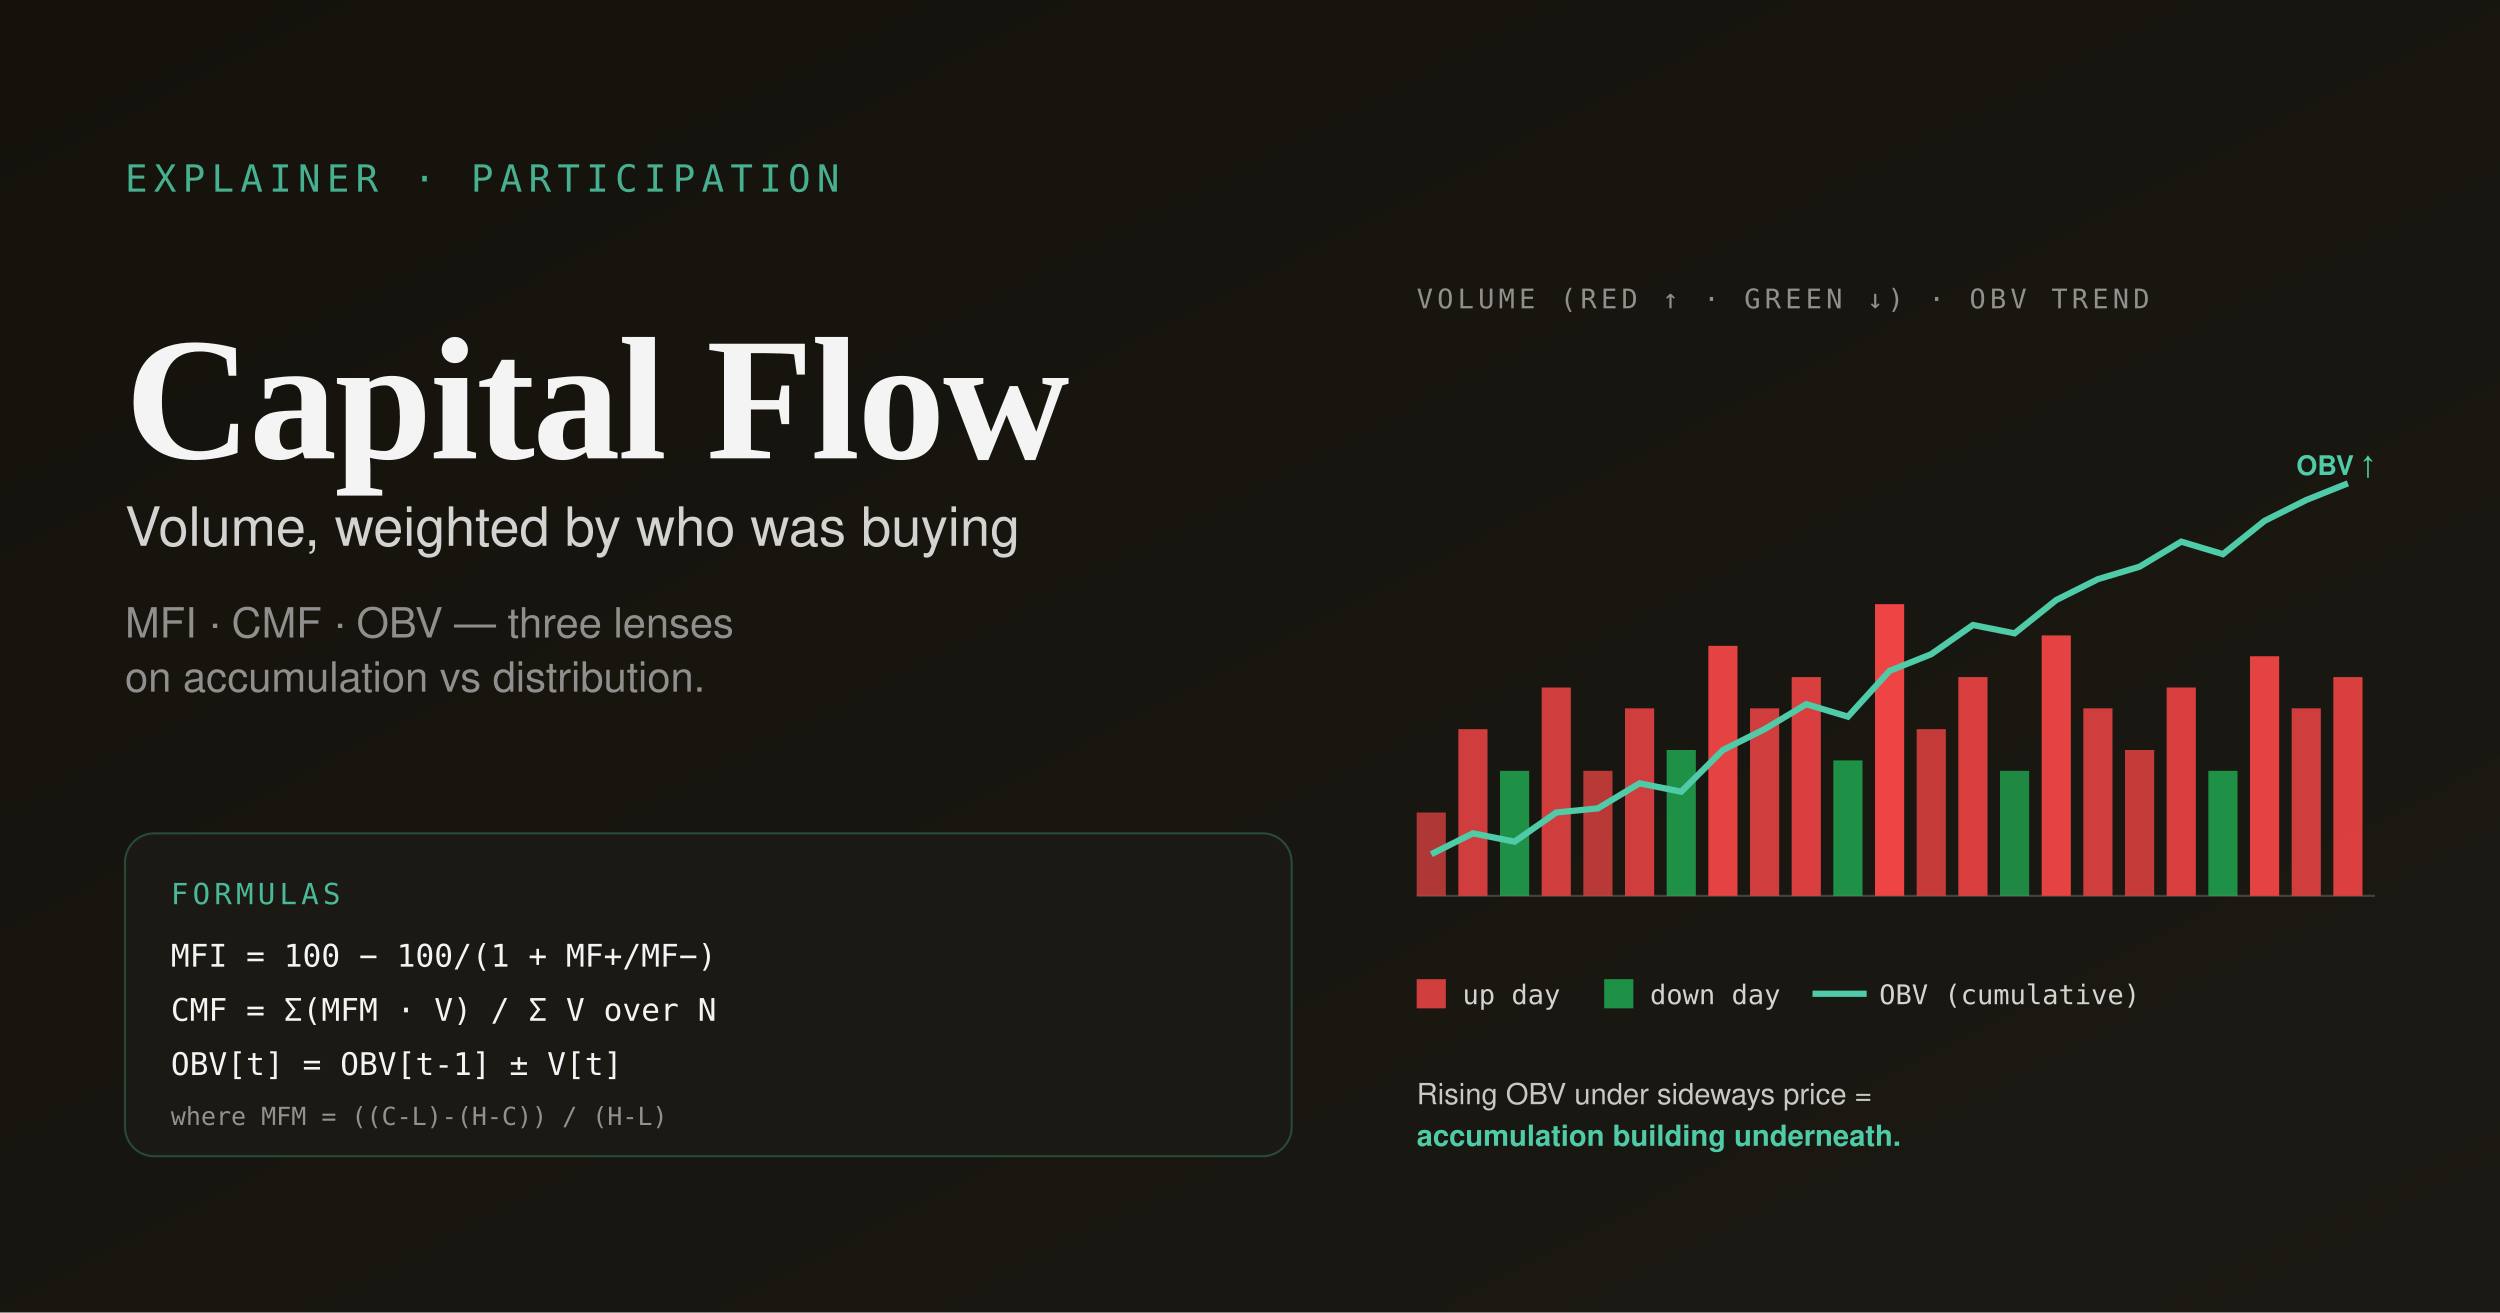
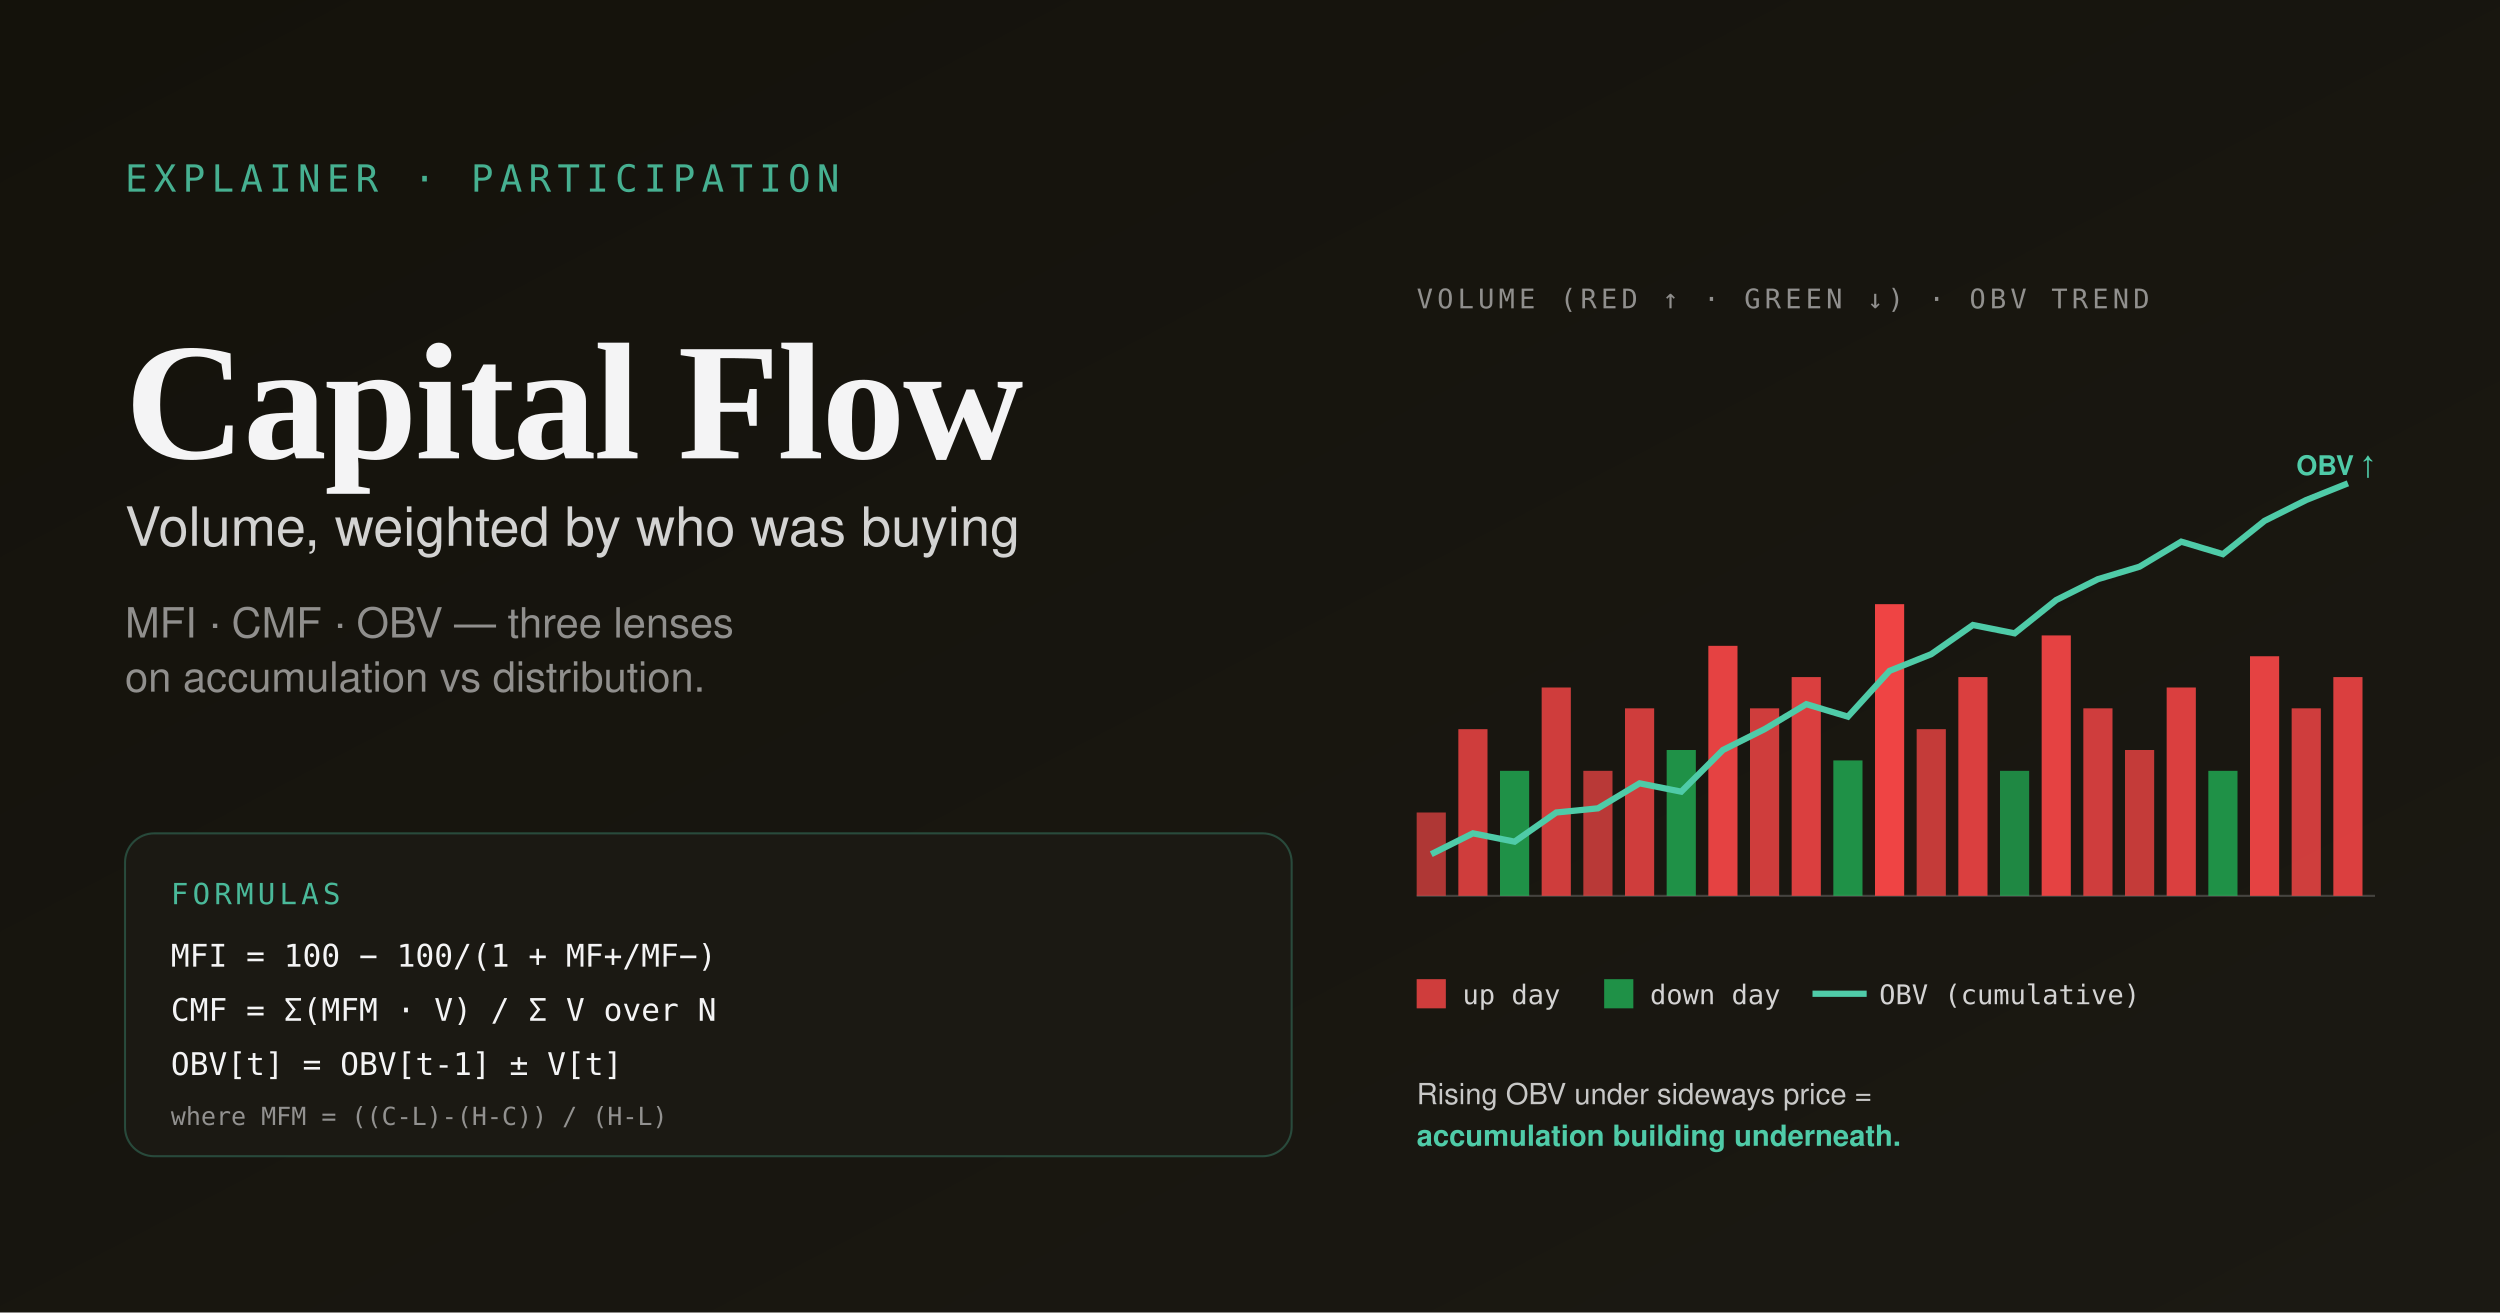
<svg xmlns="http://www.w3.org/2000/svg" width="1200" height="630" viewBox="0 0 1200 630">
  <defs>
    <linearGradient id="bg" x1="0" y1="0" x2="1" y2="1">
      <stop offset="0%" stop-color="#14120b" />
      <stop offset="100%" stop-color="#1b1913" />
    </linearGradient>
  </defs>
  <rect width="1200" height="630" fill="url(#bg)" />
  <text x="60" y="92" font-family="ui-monospace, 'SF Mono', Menlo, monospace" font-size="18" fill="#4FCBA8" letter-spacing="3" opacity="0.85">EXPLAINER · PARTICIPATION</text>
-   <text x="60" y="220" font-family="Georgia, 'Times New Roman', serif" font-size="84" font-weight="600" fill="#F4F4F5" letter-spacing="-1">Capital Flow</text>
+   <text x="60" y="220" font-family="Georgia, 'Times New Roman', serif" font-size="80" font-weight="600" fill="#F4F4F5" letter-spacing="-1">Capital Flow</text>
  <text x="60" y="262" font-family="Helvetica, Arial, sans-serif" font-size="26" font-weight="500" fill="#F4F4F5" opacity="0.85">Volume, weighted by who was buying</text>
  <text x="60" y="306" font-family="Helvetica, Arial, sans-serif" font-size="20" fill="#F4F4F5" opacity="0.55">MFI · CMF · OBV — three lenses</text>
  <text x="60" y="332" font-family="Helvetica, Arial, sans-serif" font-size="20" fill="#F4F4F5" opacity="0.55">on accumulation vs distribution.</text>
  <g transform="translate(60,400)">
    <rect x="0" y="0" width="560" height="155" rx="14" fill="#1b1913" stroke="#4FCBA8" stroke-opacity="0.28" />
    <text x="22" y="34" font-family="ui-monospace, 'SF Mono', Menlo, monospace" font-size="14" fill="#4FCBA8" letter-spacing="2" opacity="0.9">FORMULAS</text>
    <text x="22" y="64" font-family="ui-monospace, 'SF Mono', Menlo, monospace" font-size="15" fill="#F4F4F5">MFI = 100 − 100/(1 + MF+/MF−)</text>
    <text x="22" y="90" font-family="ui-monospace, 'SF Mono', Menlo, monospace" font-size="15" fill="#F4F4F5">CMF = Σ(MFM · V) / Σ V over N</text>
    <text x="22" y="116" font-family="ui-monospace, 'SF Mono', Menlo, monospace" font-size="15" fill="#F4F4F5">OBV[t] = OBV[t-1] ± V[t]</text>
    <text x="22" y="140" font-family="ui-monospace, 'SF Mono', Menlo, monospace" font-size="12" fill="#F4F4F5" opacity="0.55">where MFM = ((C-L)-(H-C)) / (H-L)</text>
  </g>
  <g transform="translate(680,170)">
    <text x="0" y="-22" font-family="ui-monospace, 'SF Mono', Menlo, monospace" font-size="13" fill="#F4F4F5" opacity="0.55" letter-spacing="2">VOLUME (RED ↑ · GREEN ↓) · OBV TREND</text>
    <line x1="0" y1="260" x2="460" y2="260" stroke="#F4F4F5" stroke-opacity="0.2" stroke-width="1" />
    <rect x="0" y="220" width="14" height="40" fill="#ef4444" opacity="0.7" />
    <rect x="20" y="180" width="14" height="80" fill="#ef4444" opacity="0.85" />
    <rect x="40" y="200" width="14" height="60" fill="#22c55e" opacity="0.7" />
    <rect x="60" y="160" width="14" height="100" fill="#ef4444" opacity="0.85" />
    <rect x="80" y="200" width="14" height="60" fill="#ef4444" opacity="0.75" />
    <rect x="100" y="170" width="14" height="90" fill="#ef4444" opacity="0.85" />
    <rect x="120" y="190" width="14" height="70" fill="#22c55e" opacity="0.7" />
    <rect x="140" y="140" width="14" height="120" fill="#ef4444" opacity="0.95" />
    <rect x="160" y="170" width="14" height="90" fill="#ef4444" opacity="0.85" />
    <rect x="180" y="155" width="14" height="105" fill="#ef4444" opacity="0.9" />
    <rect x="200" y="195" width="14" height="65" fill="#22c55e" opacity="0.7" />
    <rect x="220" y="120" width="14" height="140" fill="#ef4444" opacity="1" />
    <rect x="240" y="180" width="14" height="80" fill="#ef4444" opacity="0.8" />
    <rect x="260" y="155" width="14" height="105" fill="#ef4444" opacity="0.9" />
    <rect x="280" y="200" width="14" height="60" fill="#22c55e" opacity="0.65" />
    <rect x="300" y="135" width="14" height="125" fill="#ef4444" opacity="0.95" />
    <rect x="320" y="170" width="14" height="90" fill="#ef4444" opacity="0.85" />
    <rect x="340" y="190" width="14" height="70" fill="#ef4444" opacity="0.8" />
    <rect x="360" y="160" width="14" height="100" fill="#ef4444" opacity="0.9" />
    <rect x="380" y="200" width="14" height="60" fill="#22c55e" opacity="0.7" />
    <rect x="400" y="145" width="14" height="115" fill="#ef4444" opacity="0.95" />
    <rect x="420" y="170" width="14" height="90" fill="#ef4444" opacity="0.85" />
    <rect x="440" y="155" width="14" height="105" fill="#ef4444" opacity="0.9" />
    <path d="M 7 240 L 27 230 L 47 234 L 67 220 L 87 218 L 107 206 L 127 210 L 147 190 L 167 180 L 187 168 L 207 174 L 227 152 L 247 144 L 267 130 L 287 134 L 307 118 L 327 108 L 347 102 L 367 90 L 387 96 L 407 80 L 427 70 L 447 62" fill="none" stroke="#4FCBA8" stroke-width="3" />
    <text x="460" y="58" font-family="Helvetica, Arial, sans-serif" font-size="13" fill="#4FCBA8" text-anchor="end" font-weight="600">OBV ↑</text>
    <g transform="translate(0,310)">
      <rect x="0" y="-10" width="14" height="14" fill="#ef4444" opacity="0.85" />
      <text x="22" y="2" font-family="ui-monospace, 'SF Mono', Menlo, monospace" font-size="13" fill="#F4F4F5" opacity="0.85">up day</text>
      <rect x="90" y="-10" width="14" height="14" fill="#22c55e" opacity="0.7" />
      <text x="112" y="2" font-family="ui-monospace, 'SF Mono', Menlo, monospace" font-size="13" fill="#F4F4F5" opacity="0.85">down day</text>
      <line x1="190" y1="-3" x2="216" y2="-3" stroke="#4FCBA8" stroke-width="3" />
      <text x="222" y="2" font-family="ui-monospace, 'SF Mono', Menlo, monospace" font-size="13" fill="#F4F4F5" opacity="0.85">OBV (cumulative)</text>
    </g>
    <g transform="translate(0,360)">
      <text x="0" y="0" font-family="Helvetica, Arial, sans-serif" font-size="14" fill="#F4F4F5" opacity="0.8">Rising OBV under sideways price =</text>
      <text x="0" y="20" font-family="Helvetica, Arial, sans-serif" font-size="14" fill="#4FCBA8" font-weight="600">accumulation building underneath.</text>
    </g>
  </g>
</svg>
